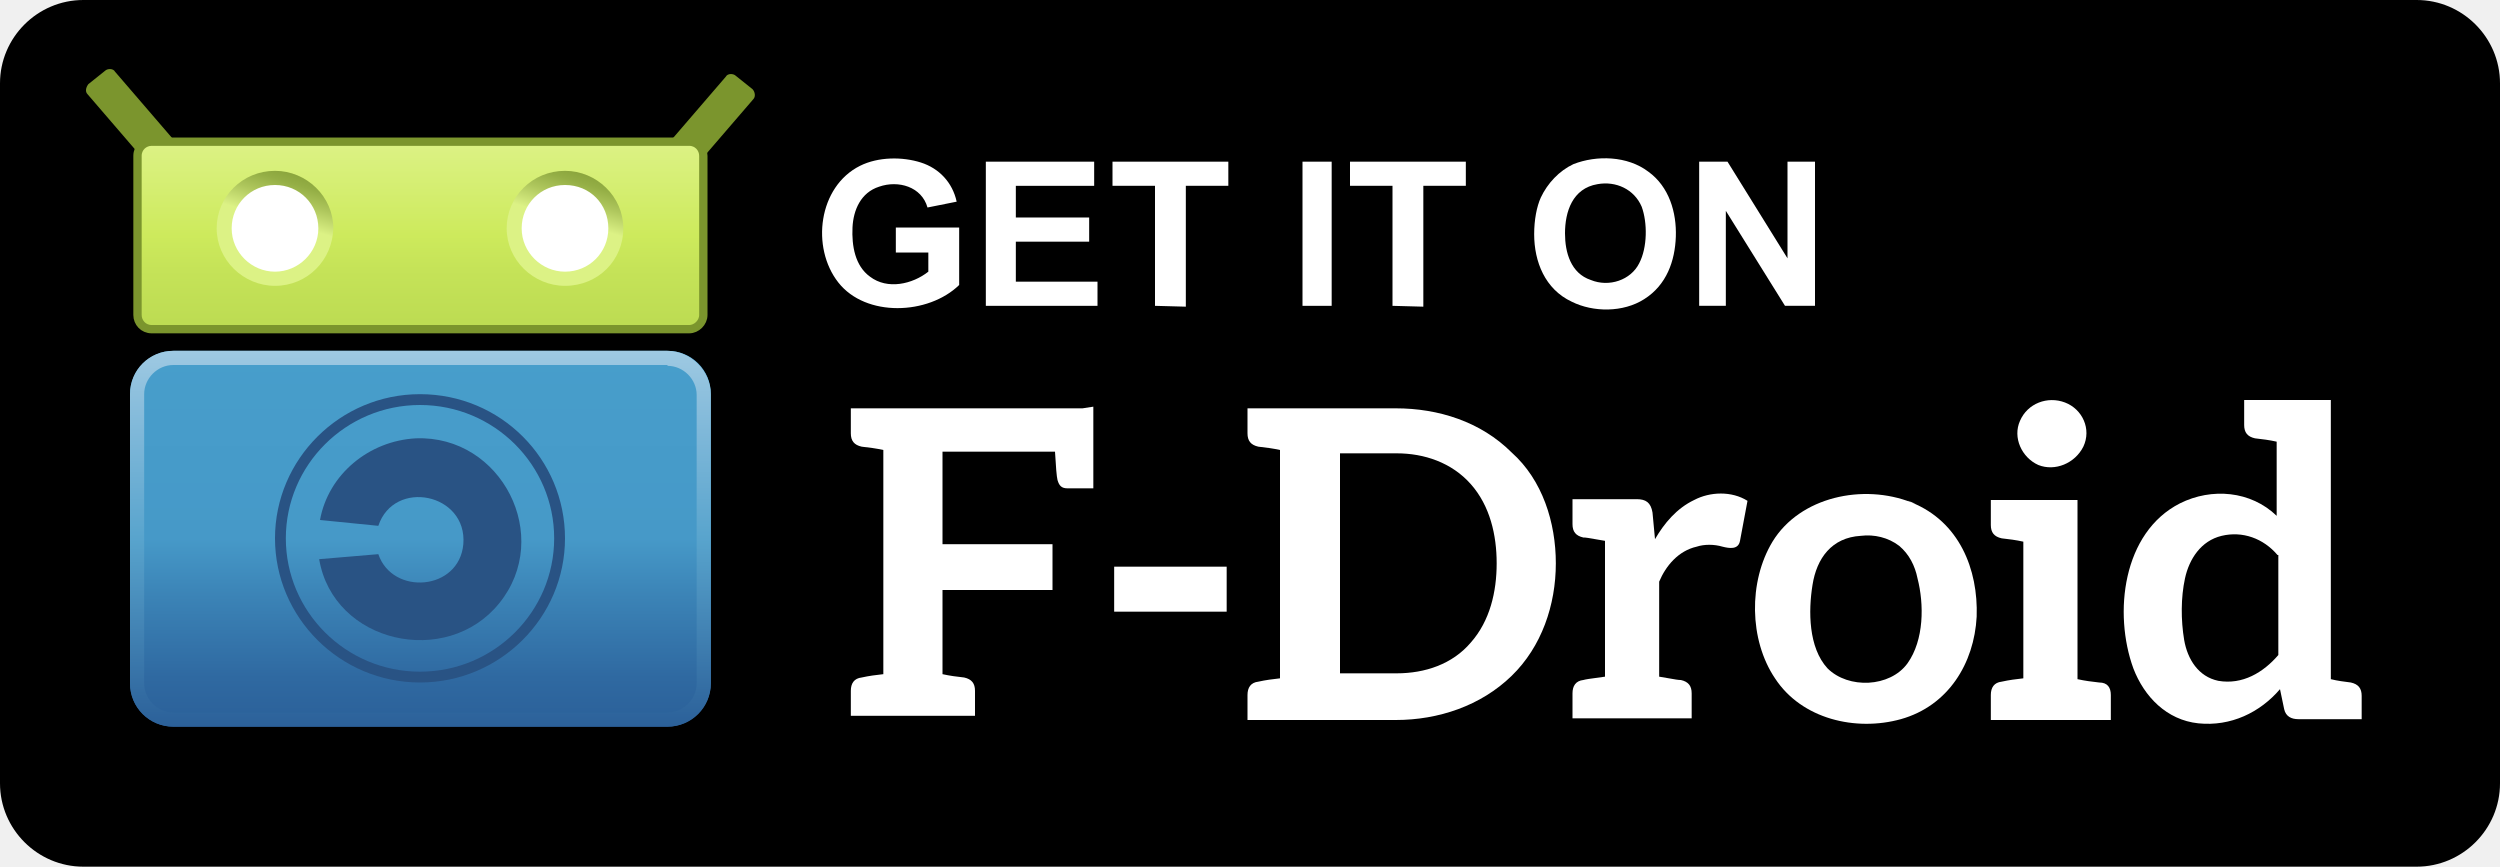
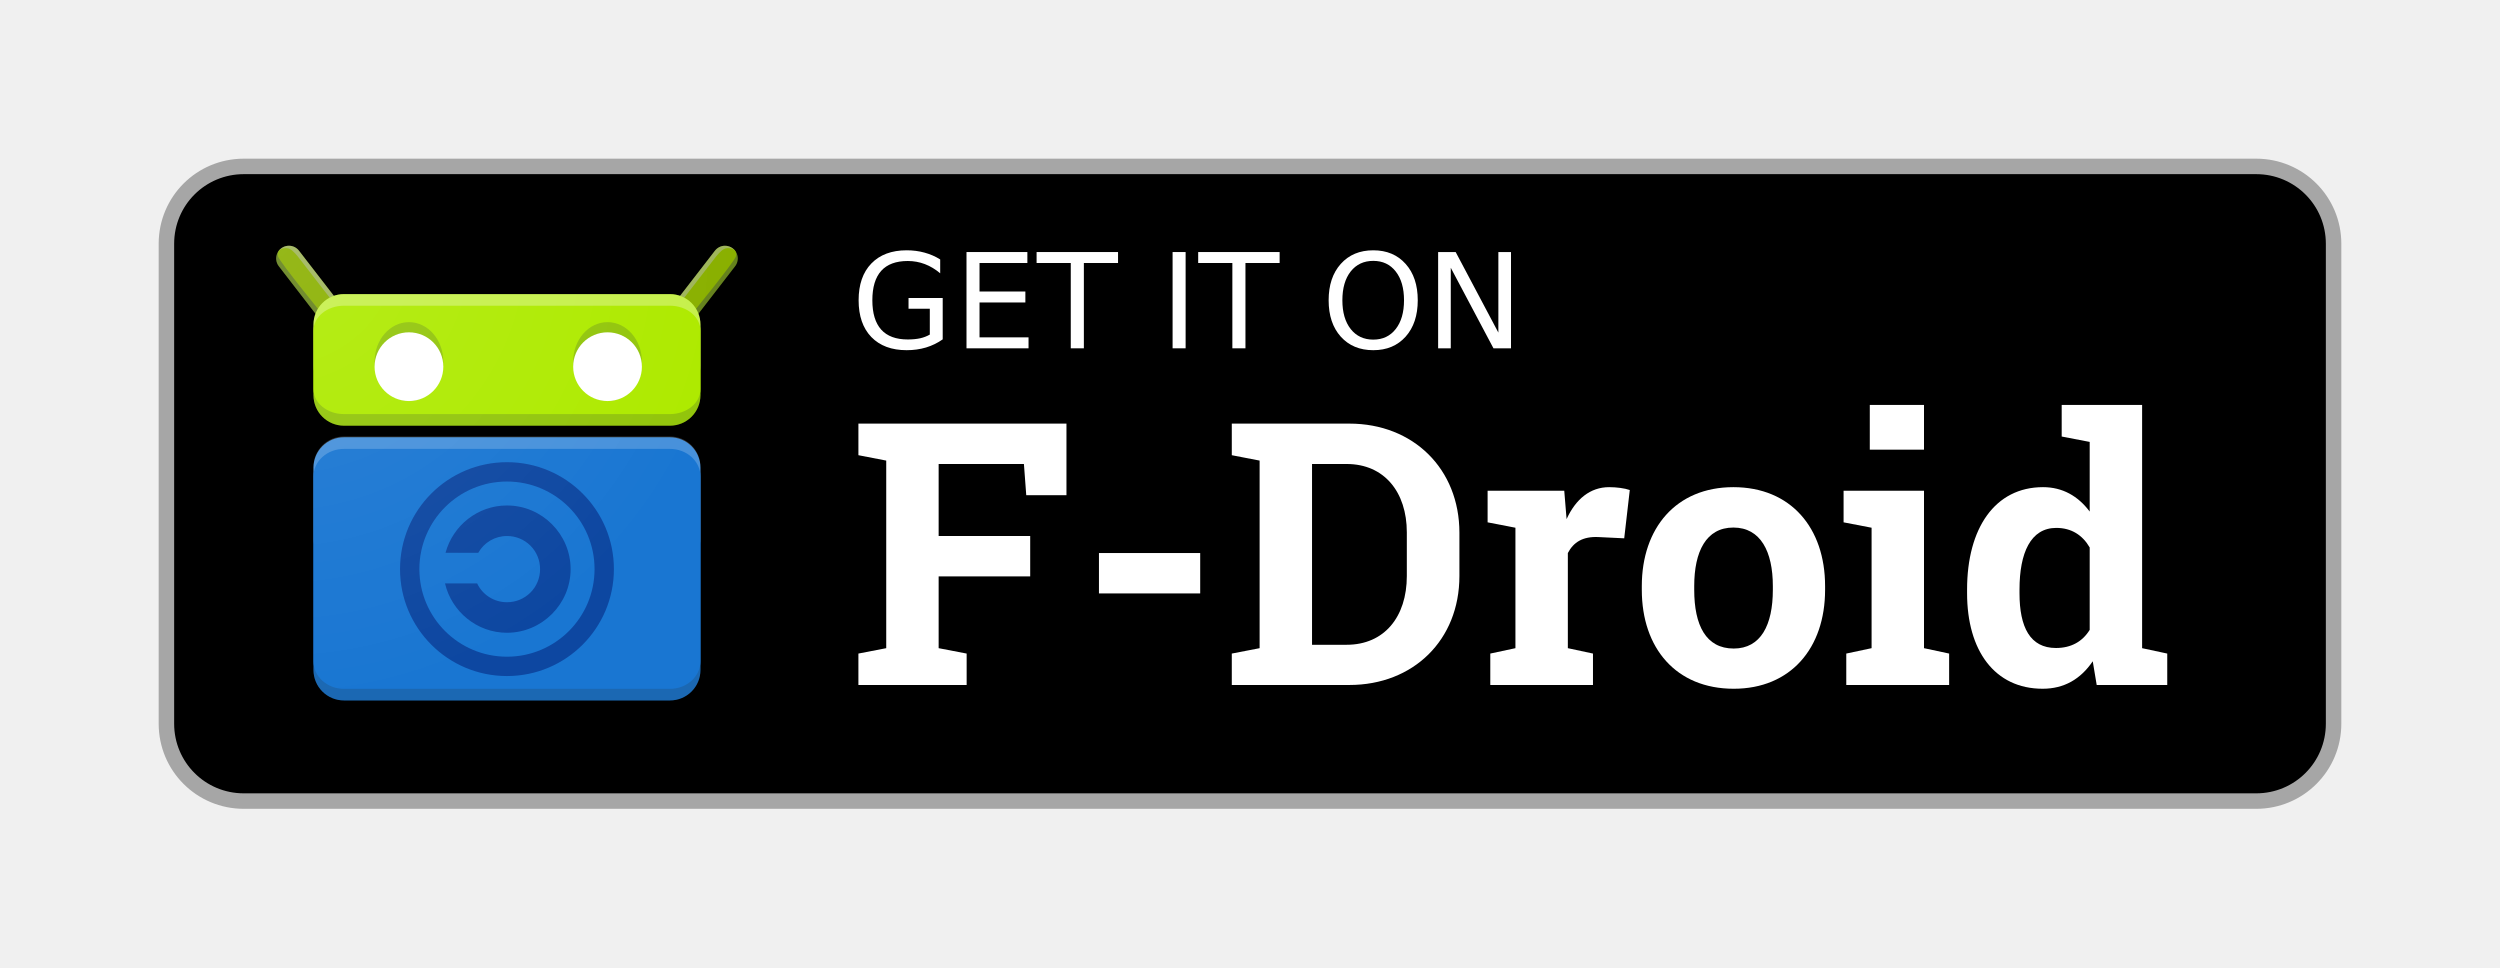
- <svg xmlns="http://www.w3.org/2000/svg" version="1.1" id="button_1_" x="0px" y="0px" viewBox="1490 188 300 104" enable-background="new 1490 188 300 104" xml:space="preserve">
-   <g id="get_it_on_f-droid_2_">
-     <path id="button" d="M1780,292h-280c-5.5,0-10-4.5-10-10v-84c0-5.5,4.5-10,10-10h280c5.5,0,10,4.5,10,10v84   C1790,287.5,1785.5,292,1780,292z" />
-     <g id="f-droid_2_">
-       <path fill="#FFFFFF" d="M1621.2,236.8v3.6v1.2v5h-0.3h-0.6h-2.2c-0.7,0-1-0.3-1.2-1c-0.1-0.4-0.2-1.6-0.3-3.4h-13.5v11.1h13.2v5.5    h-13.2v10.1c0.9,0.2,1.7,0.3,2.6,0.4c0.9,0.2,1.3,0.7,1.3,1.6v3h-3.9h-7.1h-3.9v-3c0-0.9,0.4-1.5,1.3-1.6c0.9-0.2,1.7-0.3,2.6-0.4    V242c-0.9-0.2-1.7-0.3-2.6-0.4c-0.9-0.2-1.3-0.7-1.3-1.6v-3h3.9h22.7h1.2L1621.2,236.8L1621.2,236.8z" />
-       <path fill="#FFFFFF" d="M1637.2,256v5.4h-13.5V256H1637.2z" />
-       <path fill="#FFFFFF" d="M1676.7,255.6c0,5-1.7,10-5.3,13.5c-3.7,3.6-8.8,5.3-13.9,5.3h-13.9h-3.9v-3c0-0.9,0.4-1.5,1.3-1.6    c0.9-0.2,1.7-0.3,2.6-0.4V242c-0.9-0.2-1.7-0.3-2.6-0.4c-0.9-0.2-1.3-0.7-1.3-1.6v-3h3.9h13.9c5.1,0,10.2,1.6,13.9,5.3    C1675.1,245.6,1676.7,250.7,1676.7,255.6C1676.7,258.4,1676.7,252.9,1676.7,255.6z M1669.6,255.6c0-3.4-0.8-6.9-3.1-9.5    s-5.6-3.7-8.9-3.7h-6.8v26.4h6.8c3.4,0,6.7-1.1,8.9-3.7C1668.8,262.5,1669.6,259,1669.6,255.6z" />
-       <path fill="#FFFFFF" d="M1699.7,248.1l-0.9,4.8c-0.2,1.1-1.3,0.9-2.1,0.7c-1-0.3-2.2-0.3-3.1,0c-2.2,0.5-3.7,2.3-4.5,4.2v11.4    c2.3,0.4,2.3,0.4,2.6,0.4c0.9,0.2,1.3,0.7,1.3,1.6v3h-3.9l0,0h-6.5h-3.9v-3c0-0.9,0.4-1.5,1.3-1.6c0.4-0.1,0.4-0.1,2.6-0.4v-16.3    c-2.3-0.4-2.3-0.4-2.6-0.4c-0.9-0.2-1.3-0.7-1.3-1.6v-3h3.9l0,0h3.8c1.1,0,1.7,0.4,1.9,1.6l0.3,3.2c1.1-1.9,2.6-3.7,4.7-4.7    C1695.2,247,1697.8,246.9,1699.7,248.1z" />
-       <path fill="#FFFFFF" d="M1719.4,248.3c5.7,2.3,8,8,7.8,13.7c-0.3,5.6-3.4,10.7-9.1,12.3c-5.4,1.5-11.9,0-15.1-4.9    c-3.1-4.6-3.2-11.6-0.3-16.4C1706,247.6,1713.6,246,1719.4,248.3C1721,248.9,1717.8,247.6,1719.4,248.3z M1718.9,267.6    c2-2.8,2-7.1,1.2-10.2c-0.3-1.5-1-2.9-2.2-3.9c-1.3-1-3-1.4-4.6-1.2c-3.5,0.2-5.3,2.7-5.8,5.9c-0.5,3.1-0.5,7.5,1.8,10    C1711.8,270.7,1716.8,270.5,1718.9,267.6C1720,266.2,1717.9,269.1,1718.9,267.6z" />
-       <path fill="#FFFFFF" d="M1743.3,271.4v3h-3.9h-6.5h-4v-3c0-0.9,0.4-1.5,1.3-1.6c0.9-0.2,1.7-0.3,2.6-0.4v-16.4    c-0.9-0.2-1.7-0.3-2.6-0.4c-0.9-0.2-1.3-0.7-1.3-1.6v-3h3.9h6.5v21.5c0.9,0.2,1.7,0.3,2.6,0.4    C1742.9,269.9,1743.3,270.5,1743.3,271.4z M1740,241.6c-1,2-3.4,3-5.4,2.2c-2-0.9-3.1-3.3-2.2-5.3c0.9-2.1,3.3-3,5.4-2.2    C1739.9,237.1,1741,239.5,1740,241.6C1739.8,242,1740.3,241,1740,241.6z" />
-       <path fill="#FFFFFF" d="M1773.4,274.3h-3.7h-3.9c-0.8,0-1.5-0.3-1.7-1.2l-0.5-2.4c-2.4,2.8-5.9,4.5-9.8,4.1    c-3.8-0.4-6.5-3.2-7.8-6.6c-2.4-6.6-1.3-16.3,5.6-19.8c3.8-1.9,8.5-1.5,11.6,1.5V241c-0.9-0.2-1.7-0.3-2.6-0.4    c-0.9-0.2-1.3-0.7-1.3-1.6v-3h3.9h6.5v33.5c0.8,0.2,1.6,0.3,2.4,0.4c0.9,0.2,1.3,0.7,1.3,1.6V274.3z M1763.3,254.6    c-1.7-2-4.2-2.9-6.7-2.3c-2.5,0.6-3.9,2.8-4.4,5.1c-0.5,2.3-0.5,5-0.1,7.4c0.4,2.3,1.7,4.4,4.1,4.9c2.9,0.5,5.4-1,7.2-3.1V254.6z" />
+ <svg xmlns="http://www.w3.org/2000/svg" xmlns:xlink="http://www.w3.org/1999/xlink" width="646" height="250" version="1.1" id="svg78">
+   <defs id="defs8">
+     <radialGradient xlink:href="#a" id="b" cx="113" cy="-12.89" r="59.662" fx="113" fy="-12.89" gradientTransform="matrix(0 1.96105 -1.97781 0 254.507 78.763)" gradientUnits="userSpaceOnUse" />
+     <linearGradient id="a">
+       <stop offset="0" style="stop-color:#fff;stop-opacity:.098" id="stop3" />
+       <stop offset="1" style="stop-color:#fff;stop-opacity:0" id="stop5" />
+     </linearGradient>
+   </defs>
+   <g transform="translate(-289,-312.362)" id="g76">
+     <path id="rect10" style="display:inline;overflow:visible;stroke:#a6a6a6;stroke-width:4;marker:none" d="m 352,355.362 h 520 c 11.08,0 20,8.92 20,20 v 124 c 0,11.08 -8.92,20 -20,20 H 352 c -11.08,0 -20,-8.92 -20,-20 v -124 c 0,-11.08 8.92,-20 20,-20 z" />
+     <g aria-label="GET IT ON" id="text14" style="font-size:12.395px;line-height:100%;font-family:'DejaVu Sans';-inkscape-font-specification:'DejaVu Sans';letter-spacing:0;word-spacing:0;display:inline;overflow:visible;fill:#ffffff;stroke-width:1px;marker:none">
+       <path d="m 529.263,398.818 v -6.682 h -5.499 v -2.766 h 8.831 v 10.681 q -1.95,1.383 -4.299,2.099 -2.349,0.7 -5.015,0.7 -5.832,0 -9.131,-3.399 -3.283,-3.416 -3.283,-9.498 0,-6.099 3.283,-9.498 3.299,-3.416 9.131,-3.416 2.433,0 4.616,0.6 2.199,0.6 4.049,1.766 v 3.582 q -1.866,-1.583 -3.966,-2.383 -2.099,-0.8 -4.416,-0.8 -4.566,0 -6.865,2.549 -2.283,2.549 -2.283,7.598 0,5.032 2.283,7.581 2.299,2.549 6.865,2.549 1.783,0 3.183,-0.3 1.4,-0.317 2.516,-0.966 z" style="font-size:34.125px" id="path83" />
+       <path d="m 538.744,377.49 h 15.729 v 2.833 h -12.364 v 7.365 h 11.847 v 2.833 h -11.847 v 9.014 h 12.664 v 2.833 h -16.029 z" style="font-size:34.125px" id="path85" />
+       <path d="m 556.856,377.49 h 21.045 v 2.833 h -8.831 V 402.367 h -3.383 v -22.045 h -8.831 z" style="font-size:34.125px" id="path87" />
+       <path d="m 591.997,377.49 h 3.366 V 402.367 h -3.366 z" style="font-size:34.125px" id="path89" />
+       <path d="m 598.612,377.49 h 21.045 v 2.833 h -8.831 V 402.367 h -3.383 v -22.045 h -8.831 z" style="font-size:34.125px" id="path91" />
+       <path d="m 643.851,379.773 q -3.666,0 -5.832,2.733 -2.149,2.733 -2.149,7.448 0,4.699 2.149,7.432 2.166,2.733 5.832,2.733 3.666,0 5.799,-2.733 2.149,-2.733 2.149,-7.432 0,-4.716 -2.149,-7.448 -2.133,-2.733 -5.799,-2.733 z m 0,-2.733 q 5.232,0 8.365,3.516 3.133,3.499 3.133,9.398 0,5.882 -3.133,9.398 -3.133,3.499 -8.365,3.499 -5.249,0 -8.398,-3.499 -3.133,-3.499 -3.133,-9.398 0,-5.899 3.133,-9.398 3.149,-3.516 8.398,-3.516 z" style="font-size:34.125px" id="path93" />
+       <path d="m 660.614,377.49 h 4.532 l 11.031,20.812 v -20.812 h 3.266 V 402.367 h -4.532 L 663.88,381.555 V 402.367 h -3.266 z" style="font-size:34.125px" id="path95" />
    </g>
-     <g id="get_it_on_2_">
-       <path fill="#FFFFFF" d="M1597.5,218.2v-2.9h7.6v6.9c-3.7,3.6-11.2,3.9-14.5-0.3c-3.3-4.2-2.4-11.5,2.6-14c2.2-1.1,5.1-1.1,7.3-0.4    s3.8,2.4,4.3,4.7l-3.5,0.7c-0.7-2.5-3.5-3.3-5.8-2.5c-2.2,0.7-3.1,2.8-3.2,4.9c-0.1,2.2,0.3,4.6,2.1,5.9c2.1,1.6,5.1,0.9,7-0.6    v-2.3H1597.5z" />
-       <path fill="#FFFFFF" d="M1608.3,224.7v-17.3h13v2.9h-9.4v3.8h8.8v2.9h-8.8v4.8h9.8v2.9L1608.3,224.7L1608.3,224.7z" />
-       <path fill="#FFFFFF" d="M1628.6,224.7v-14.4h-5.1v-2.9h13.9v2.9h-5.1v14.5L1628.6,224.7L1628.6,224.7z" />
-       <path fill="#FFFFFF" d="M1646.3,224.7v-17.3h3.5v17.3H1646.3z" />
-       <path fill="#FFFFFF" d="M1657.1,224.7v-14.4h-5.1v-2.9h13.9v2.9h-5.1v14.5L1657.1,224.7L1657.1,224.7z" />
-       <path fill="#FFFFFF" d="M1674.1,216.1c0-1.7,0.3-3.3,0.8-4.4c0.8-1.7,2.2-3.2,3.9-4c2.8-1.1,6.5-1,9,0.9c2.5,1.8,3.4,4.9,3.3,7.8    c-0.1,2.9-1.1,5.8-3.8,7.5c-2.5,1.6-6.1,1.6-8.7,0.3C1675.4,222.7,1674.1,219.4,1674.1,216.1z M1677.8,216c0,2.3,0.7,4.8,3.1,5.6    c2.2,0.9,4.8,0,5.8-2c1-1.9,1-4.9,0.3-6.8c-0.9-2.1-3.1-3.1-5.3-2.7C1678.7,210.6,1677.8,213.4,1677.8,216z" />
-       <path fill="#FFFFFF" d="M1693.9,224.7v-17.3h3.4l7.2,11.6v-11.6h3.3v17.3h-3.6l-7.1-11.4v11.4H1693.9z" />
+     <g aria-label="F-Droid" id="text18" style="font-weight:700;font-size:29.709px;line-height:100%;font-family:Rokkitt;-inkscape-font-specification:'Rokkitt Bold';letter-spacing:0;word-spacing:0;display:inline;overflow:visible;fill:#ffffff;stroke-width:1px;marker:none">
+       <path d="m 510.811,481.243 v 8.118 h 27.971 v -8.118 l -7.236,-1.392 v -18.555 h 23.657 v -10.437 h -23.657 v -18.601 h 22.034 l 0.603,8.071 h 10.391 v -18.508 h -53.762 v 8.164 l 7.19,1.392 v 48.474 z" style="font-size:95px;line-height:100%;font-family:'Roboto Slab';-inkscape-font-specification:'Roboto Slab Bold'" id="path98" />
+       <path d="m 599.131,465.704 v -10.437 h -26.162 v 10.437 z" style="font-size:95px;line-height:100%;font-family:'Roboto Slab';-inkscape-font-specification:'Roboto Slab Bold'" id="path100" />
+       <path d="m 637.678,421.822 h -30.383 v 8.164 l 7.19,1.392 v 48.474 l -7.19,1.392 v 8.118 h 30.383 c 16.514,0 28.435,-11.597 28.435,-28.157 v -11.179 c 0,-16.514 -11.921,-28.203 -28.435,-28.203 z m -9.648,10.437 h 8.953 c 9.695,0 15.54,7.236 15.54,17.673 v 11.272 c 0,10.576 -5.845,17.766 -15.54,17.766 h -8.953 z" style="font-size:95px;line-height:100%;font-family:'Roboto Slab';-inkscape-font-specification:'Roboto Slab Bold'" id="path102" />
+       <path d="m 674.092,481.243 v 8.118 h 26.533 v -8.118 l -6.494,-1.392 v -24.585 c 1.484,-2.83 3.896,-4.314 7.886,-4.128 l 6.68,0.325 1.438,-12.478 c -1.299,-0.464 -3.433,-0.742 -5.334,-0.742 -4.871,0 -8.628,3.062 -10.994,8.257 l -0.093,-1.113 -0.51,-6.216 h -19.807 v 8.164 l 7.19,1.392 v 31.125 z" style="font-size:95px;line-height:100%;font-family:'Roboto Slab';-inkscape-font-specification:'Roboto Slab Bold'" id="path104" />
+       <path d="m 713.242,463.802 v 0.974 c 0,15.076 8.86,25.559 23.75,25.559 14.705,0 23.611,-10.483 23.611,-25.559 v -0.974 c 0,-15.029 -8.86,-25.559 -23.704,-25.559 -14.797,0 -23.657,10.576 -23.657,25.559 z m 13.545,0.974 v -0.974 c 0,-8.906 3.062,-15.122 10.112,-15.122 7.051,0 10.205,6.216 10.205,15.122 v 0.974 c 0,9.092 -3.108,15.168 -10.112,15.168 -7.19,0 -10.205,-6.03 -10.205,-15.168 z" style="font-size:95px;line-height:100%;font-family:'Roboto Slab';-inkscape-font-specification:'Roboto Slab Bold'" id="path106" />
+       <path d="M 786.162,428.548 V 416.998 H 772.153 V 428.548 Z m -20.085,52.695 v 8.118 h 26.58 v -8.118 l -6.494,-1.392 v -40.681 h -20.781 v 8.164 l 7.236,1.392 v 31.125 z" style="font-size:95px;line-height:100%;font-family:'Roboto Slab';-inkscape-font-specification:'Roboto Slab Bold'" id="path108" />
+       <path d="m 829.766,483.238 1.02,6.123 h 18.23 v -8.118 l -6.494,-1.392 v -62.854 h -20.781 v 8.164 l 7.236,1.392 v 17.998 c -3.015,-4.036 -7.051,-6.309 -12.061,-6.309 -12.432,0 -19.622,10.623 -19.622,26.44 v 0.974 c 0,14.844 7.144,24.678 19.529,24.678 5.52,0 9.788,-2.458 12.942,-7.097 z m -18.926,-17.581 v -0.974 c 0,-9.463 2.876,-15.911 9.509,-15.911 3.896,0 6.772,1.855 8.628,5.056 v 21.291 c -1.855,3.015 -4.778,4.685 -8.721,4.685 -6.68,0 -9.416,-5.381 -9.416,-14.148 z" style="font-size:95px;line-height:100%;font-family:'Roboto Slab';-inkscape-font-specification:'Roboto Slab Bold'" id="path110" />
    </g>
-     <g id="droid_2_">
-       <g>
-         <linearGradient id="SVGID_1_" gradientUnits="userSpaceOnUse" x1="413.984" y1="440.544" x2="413.984" y2="452.655" gradientTransform="matrix(3.7209 0 0 -3.7209 0 1914.419)">
-           <stop offset="0" style="stop-color:#2B6099" />
-           <stop offset="0.13" style="stop-color:#2F69A1" />
-           <stop offset="0.345" style="stop-color:#3B83B6" />
-           <stop offset="0.5" style="stop-color:#4699C8" />
-           <stop offset="0.994" style="stop-color:#479ECB" />
-         </linearGradient>
-         <path fill="url(#SVGID_1_)" d="M1570.1,275.2h-59.3c-2.9,0-5.2-2.3-5.2-5.2v-34.7c0-2.9,2.4-5.2,5.2-5.2h59.3     c2.9,0,5.2,2.3,5.2,5.2V270C1575.3,272.8,1572.9,275.2,1570.1,275.2z" />
-         <linearGradient id="SVGID_2_" gradientUnits="userSpaceOnUse" x1="413.984" y1="440.544" x2="413.984" y2="452.655" gradientTransform="matrix(3.7209 0 0 -3.7209 0 1914.419)">
-           <stop offset="0" style="stop-color:#2B6099" />
-           <stop offset="0.5" style="stop-color:#58A4CD" />
-           <stop offset="0.786" style="stop-color:#7FB8D9" />
-           <stop offset="1" style="stop-color:#9EC9E2" />
-         </linearGradient>
-         <path fill="url(#SVGID_2_)" d="M1570.1,231.9c1.9,0,3.5,1.6,3.5,3.5V270c0,1.9-1.6,3.5-3.5,3.5h-59.3c-1.9,0-3.5-1.6-3.5-3.5     v-34.7c0-1.9,1.6-3.5,3.5-3.5H1570.1 M1570.1,230.1h-59.3c-2.9,0-5.2,2.3-5.2,5.2V270c0,2.9,2.4,5.2,5.2,5.2h59.3     c2.9,0,5.2-2.3,5.2-5.2v-34.7C1575.3,232.5,1572.9,230.1,1570.1,230.1L1570.1,230.1z" />
-       </g>
-       <g>
-         <path fill="#295384" d="M1540.4,236.6c8.9,0,16.1,7.2,16.1,16c0,8.8-7.2,16-16.1,16s-16.1-7.2-16.1-16S1531.5,236.6,1540.4,236.6      M1540.4,235.3c-9.6,0-17.4,7.8-17.4,17.3s7.8,17.3,17.4,17.3s17.4-7.8,17.4-17.3S1550.1,235.3,1540.4,235.3L1540.4,235.3z" />
-       </g>
-       <path fill="#295384" d="M1535.4,251.1c1.9-5.7,10.7-3.9,10.2,2.2c-0.5,5.6-8.5,6.2-10.2,1.2c0,0,0,0.1,0,0l0,0    c-2.4,0.2-4.7,0.4-7.1,0.6c1.7,10.1,15.3,13.1,21.6,5.3c6.5-8,0.3-20.2-10-19.8c-5.6,0.3-10.5,4.3-11.5,9.8" />
-       <path fill="#7B952D" d="M1580.3,198.7l-2-1.6c-0.3-0.3-1-0.3-1.2,0.1l-6.8,7.9c-0.3,0.3-0.3,1,0.1,1.2l2,1.6    c0.3,0.3,1,0.3,1.2-0.1l6.8-7.9C1580.7,199.6,1580.6,199,1580.3,198.7z" />
-       <path fill="#7B952D" d="M1500.6,198.1l2-1.6c0.3-0.3,1-0.3,1.2,0.1l6.8,7.9c0.3,0.3,0.3,1-0.1,1.2l-2,1.6c-0.3,0.3-1,0.3-1.2-0.1    l-6.8-7.9C1500.2,199,1500.3,198.5,1500.6,198.1z" />
-       <linearGradient id="SVGID_3_" gradientUnits="userSpaceOnUse" x1="413.984" y1="453.354" x2="413.984" y2="459.41" gradientTransform="matrix(3.7209 0 0 -3.7209 0 1914.419)">
-         <stop offset="0" style="stop-color:#BCDB52" />
-         <stop offset="0.321" style="stop-color:#C5E358" />
-         <stop offset="0.5" style="stop-color:#CDEA5C" />
-         <stop offset="0.994" style="stop-color:#DCF285" />
-       </linearGradient>
-       <path fill="url(#SVGID_3_)" stroke="#7B952D" stroke-miterlimit="10" d="M1572.7,227.5h-64.5c-1,0-1.7-0.8-1.7-1.7v-19.1    c0-1,0.8-1.7,1.7-1.7h64.5c1,0,1.7,0.8,1.7,1.7v19.1C1574.4,226.7,1573.6,227.5,1572.7,227.5z" />
-       <g>
-         <ellipse fill="#FFFFFF" cx="1523" cy="215.4" rx="6.1" ry="6.1" />
-         <linearGradient id="SVGID_4_" gradientUnits="userSpaceOnUse" x1="409.844" y1="458.401" x2="408.754" y2="454.836" gradientTransform="matrix(3.7209 0 0 -3.7209 0 1914.419)">
-           <stop offset="0" style="stop-color:#8BA53D" />
-           <stop offset="8.484717e-02" style="stop-color:#94AE45" />
-           <stop offset="0.226" style="stop-color:#AEC65C" />
-           <stop offset="0.405" style="stop-color:#D7ED81" />
-           <stop offset="0.425" style="stop-color:#DCF285" />
-         </linearGradient>
-         <path fill="url(#SVGID_4_)" d="M1523,222.3c-3.8,0-7-3.1-7-6.9c0-3.8,3.1-6.9,7-6.9c3.8,0,7,3.1,7,6.9     C1529.9,219.2,1526.9,222.3,1523,222.3z M1523,210.2c-2.9,0-5.2,2.3-5.2,5.2s2.4,5.2,5.2,5.2s5.2-2.3,5.2-5.2     S1525.9,210.2,1523,210.2z" />
-       </g>
-       <g>
-         <ellipse fill="#FFFFFF" cx="1557.8" cy="215.4" rx="6.1" ry="6.1" />
-         <linearGradient id="SVGID_5_" gradientUnits="userSpaceOnUse" x1="419.219" y1="458.401" x2="418.129" y2="454.836" gradientTransform="matrix(3.7209 0 0 -3.7209 0 1914.419)">
-           <stop offset="0" style="stop-color:#8BA53D" />
-           <stop offset="8.484717e-02" style="stop-color:#94AE45" />
-           <stop offset="0.226" style="stop-color:#AEC65C" />
-           <stop offset="0.405" style="stop-color:#D7ED81" />
-           <stop offset="0.425" style="stop-color:#DCF285" />
-         </linearGradient>
-         <path fill="url(#SVGID_5_)" d="M1557.8,222.3c-3.8,0-7-3.1-7-6.9c0-3.8,3.1-6.9,7-6.9c3.8,0,7,3.1,7,6.9     C1564.8,219.2,1561.8,222.3,1557.8,222.3z M1557.8,210.2c-2.9,0-5.2,2.3-5.2,5.2s2.4,5.2,5.2,5.2c2.9,0,5.2-2.3,5.2-5.2     S1560.8,210.2,1557.8,210.2z" />
-       </g>
+     <path d="m 2.589,1006.862 4.25,5.5" style="fill:#8ab000;fill-opacity:1;fill-rule:evenodd;stroke:#769616;stroke-width:2.5;stroke-linecap:round;stroke-linejoin:miter;stroke-miterlimit:4;stroke-dasharray:none;stroke-opacity:1" transform="matrix(-2.63159,0,0,2.63157,483.158,-2270.475)" id="path20" />
+     <path d="m 2.611,1005.61 c -0.453,0.011 -0.761,0.188 -0.98,0.448 2.027,2.409 2.368,2.792 5.135,6.221 1.02,1.32 2.082,0.638 1.062,-0.681 l -4.25,-5.5 a 1.24,1.24 0 0 0 -0.967,-0.489" style="color:#000000;font-style:normal;font-variant:normal;font-weight:400;font-stretch:normal;font-size:medium;line-height:normal;font-family:sans-serif;text-indent:0;text-align:start;text-decoration:none;text-decoration-line:none;text-decoration-style:solid;text-decoration-color:#000000;letter-spacing:normal;word-spacing:normal;text-transform:none;writing-mode:lr-tb;direction:ltr;baseline-shift:baseline;text-anchor:start;white-space:normal;clip-rule:nonzero;display:inline;overflow:visible;visibility:visible;opacity:1;isolation:auto;mix-blend-mode:normal;color-interpolation:sRGB;color-interpolation-filters:linearRGB;solid-color:#000000;solid-opacity:1;fill:#ffffff;fill-opacity:0.298;fill-rule:evenodd;stroke:none;stroke-width:2.5;stroke-linecap:round;stroke-linejoin:miter;stroke-miterlimit:4;stroke-dasharray:none;stroke-dashoffset:0;stroke-opacity:1;color-rendering:auto;image-rendering:auto;shape-rendering:auto;text-rendering:auto" transform="matrix(-2.63159,0,0,2.63157,483.158,-2270.475)" id="path22" />
+     <path d="m 1.622,1006.07 a 1.25,1.25 0 0 0 -0.022,1.557 l 4.25,5.5 c 1.02,1.319 1.15,-0.613 1.15,-0.613 0,0 -3.735,-4.51 -5.378,-6.443" style="color:#000000;font-style:normal;font-variant:normal;font-weight:400;font-stretch:normal;font-size:medium;line-height:normal;font-family:sans-serif;text-indent:0;text-align:start;text-decoration:none;text-decoration-line:none;text-decoration-style:solid;text-decoration-color:#000000;letter-spacing:normal;word-spacing:normal;text-transform:none;writing-mode:lr-tb;direction:ltr;baseline-shift:baseline;text-anchor:start;white-space:normal;clip-rule:nonzero;display:inline;overflow:visible;visibility:visible;opacity:1;isolation:auto;mix-blend-mode:normal;color-interpolation:sRGB;color-interpolation-filters:linearRGB;solid-color:#000000;solid-opacity:1;fill:#263238;fill-opacity:0.2;fill-rule:evenodd;stroke:none;stroke-width:2.5;stroke-linecap:round;stroke-linejoin:miter;stroke-miterlimit:4;stroke-dasharray:none;stroke-dashoffset:0;stroke-opacity:1;color-rendering:auto;image-rendering:auto;shape-rendering:auto;text-rendering:auto" transform="matrix(-2.63159,0,0,2.63157,483.158,-2270.475)" id="path24" />
+     <path d="m 2.338,1005.844 c -0.438,0 -0.96,0.142 -0.824,0.799 0.103,0.501 4.66,6.074 4.66,6.074 1.02,1.32 2.494,0.677 1.474,-0.642 l -4.234,-5.473 c -0.26,-0.29 -0.608,-0.744 -1.076,-0.758" style="color:#000000;font-style:normal;font-variant:normal;font-weight:400;font-stretch:normal;font-size:medium;line-height:normal;font-family:sans-serif;text-indent:0;text-align:start;text-decoration:none;text-decoration-line:none;text-decoration-style:solid;text-decoration-color:#000000;letter-spacing:normal;word-spacing:normal;text-transform:none;writing-mode:lr-tb;direction:ltr;baseline-shift:baseline;text-anchor:start;white-space:normal;clip-rule:nonzero;display:inline;overflow:visible;visibility:visible;opacity:1;isolation:auto;mix-blend-mode:normal;color-interpolation:sRGB;color-interpolation-filters:linearRGB;solid-color:#000000;solid-opacity:1;fill:#8ab000;fill-opacity:1;fill-rule:evenodd;stroke:none;stroke-width:2.5;stroke-linecap:round;stroke-linejoin:miter;stroke-miterlimit:4;stroke-dasharray:none;stroke-dashoffset:0;stroke-opacity:1;color-rendering:auto;image-rendering:auto;shape-rendering:auto;text-rendering:auto" transform="matrix(-2.63159,0,0,2.63157,483.158,-2270.475)" id="path26" />
+     <path d="m 2.589,1006.862 4.25,5.5" style="fill:#8ab000;fill-opacity:1;fill-rule:evenodd;stroke:#769616;stroke-width:2.5;stroke-linecap:round;stroke-linejoin:miter;stroke-miterlimit:4;stroke-dasharray:none;stroke-opacity:1" transform="matrix(2.63159,0,0,2.63157,356.842,-2270.475)" id="path28" />
+     <path d="m 2.611,1005.61 c -0.453,0.011 -0.761,0.188 -0.98,0.448 2.027,2.409 2.368,2.792 5.135,6.221 1.02,1.32 2.082,0.638 1.062,-0.681 l -4.25,-5.5 a 1.24,1.24 0 0 0 -0.967,-0.489" style="color:#000000;font-style:normal;font-variant:normal;font-weight:400;font-stretch:normal;font-size:medium;line-height:normal;font-family:sans-serif;text-indent:0;text-align:start;text-decoration:none;text-decoration-line:none;text-decoration-style:solid;text-decoration-color:#000000;letter-spacing:normal;word-spacing:normal;text-transform:none;writing-mode:lr-tb;direction:ltr;baseline-shift:baseline;text-anchor:start;white-space:normal;clip-rule:nonzero;display:inline;overflow:visible;visibility:visible;opacity:1;isolation:auto;mix-blend-mode:normal;color-interpolation:sRGB;color-interpolation-filters:linearRGB;solid-color:#000000;solid-opacity:1;fill:#ffffff;fill-opacity:0.298;fill-rule:evenodd;stroke:none;stroke-width:2.5;stroke-linecap:round;stroke-linejoin:miter;stroke-miterlimit:4;stroke-dasharray:none;stroke-dashoffset:0;stroke-opacity:1;color-rendering:auto;image-rendering:auto;shape-rendering:auto;text-rendering:auto" transform="matrix(2.63159,0,0,2.63157,356.842,-2270.475)" id="path30" />
+     <path d="m 1.622,1006.07 a 1.25,1.25 0 0 0 -0.022,1.557 l 4.25,5.5 c 1.02,1.319 1.15,-0.613 1.15,-0.613 0,0 -3.735,-4.51 -5.378,-6.443" style="color:#000000;font-style:normal;font-variant:normal;font-weight:400;font-stretch:normal;font-size:medium;line-height:normal;font-family:sans-serif;text-indent:0;text-align:start;text-decoration:none;text-decoration-line:none;text-decoration-style:solid;text-decoration-color:#000000;letter-spacing:normal;word-spacing:normal;text-transform:none;writing-mode:lr-tb;direction:ltr;baseline-shift:baseline;text-anchor:start;white-space:normal;clip-rule:nonzero;display:inline;overflow:visible;visibility:visible;opacity:1;isolation:auto;mix-blend-mode:normal;color-interpolation:sRGB;color-interpolation-filters:linearRGB;solid-color:#000000;solid-opacity:1;fill:#263238;fill-opacity:0.2;fill-rule:evenodd;stroke:none;stroke-width:2.5;stroke-linecap:round;stroke-linejoin:miter;stroke-miterlimit:4;stroke-dasharray:none;stroke-dashoffset:0;stroke-opacity:1;color-rendering:auto;image-rendering:auto;shape-rendering:auto;text-rendering:auto" transform="matrix(2.63159,0,0,2.63157,356.842,-2270.475)" id="path32" />
+     <path d="m 2.338,1005.844 c -0.438,0 -0.96,0.142 -0.824,0.799 0.103,0.501 4.66,6.074 4.66,6.074 1.02,1.32 2.494,0.677 1.474,-0.642 l -4.234,-5.473 c -0.26,-0.29 -0.608,-0.744 -1.076,-0.758" style="color:#000000;font-style:normal;font-variant:normal;font-weight:400;font-stretch:normal;font-size:medium;line-height:normal;font-family:sans-serif;text-indent:0;text-align:start;text-decoration:none;text-decoration-line:none;text-decoration-style:solid;text-decoration-color:#000000;letter-spacing:normal;word-spacing:normal;text-transform:none;writing-mode:lr-tb;direction:ltr;baseline-shift:baseline;text-anchor:start;white-space:normal;clip-rule:nonzero;display:inline;overflow:visible;visibility:visible;opacity:1;isolation:auto;mix-blend-mode:normal;color-interpolation:sRGB;color-interpolation-filters:linearRGB;solid-color:#000000;solid-opacity:1;fill:#8ab000;fill-opacity:1;fill-rule:evenodd;stroke:none;stroke-width:2.5;stroke-linecap:round;stroke-linejoin:miter;stroke-miterlimit:4;stroke-dasharray:none;stroke-dashoffset:0;stroke-opacity:1;color-rendering:auto;image-rendering:auto;shape-rendering:auto;text-rendering:auto" transform="matrix(2.63159,0,0,2.63157,356.842,-2270.475)" id="path34" />
+     <g transform="matrix(2.63159,0,0,2.63157,467.369,-2270.475)" id="g44">
+       <path id="rect36" style="opacity:1;fill:#aeea00;stroke-width:3;stroke-linecap:round;stroke-miterlimit:3" d="m -34,1010.36 h 32 c 1.662,0 3,1.338 3,3 v 6.92 c 0,1.662 -1.338,3 -3,3 h -32 c -1.662,0 -3,-1.338 -3,-3 v -6.92 c 0,-1.662 1.338,-3 3,-3 z" />
+       <path id="rect38" style="opacity:1;fill:#263238;fill-opacity:0.2;stroke-width:3;stroke-linecap:round;stroke-miterlimit:3" d="m -34,1013.279 h 32 c 1.662,0 3,1.338 3,3 v 4 c 0,1.662 -1.338,3 -3,3 h -32 c -1.662,0 -3,-1.338 -3,-3 v -4 c 0,-1.662 1.338,-3 3,-3 z" />
+       <path id="rect40" style="opacity:1;fill:#ffffff;fill-opacity:0.298;stroke-width:3;stroke-linecap:round;stroke-miterlimit:3" d="m -34,1010.362 h 32 c 1.662,0 3,1.338 3,3 v 4 c 0,1.662 -1.338,3 -3,3 h -32 c -1.662,0 -3,-1.338 -3,-3 v -4 c 0,-1.662 1.338,-3 3,-3 z" />
+       <path id="rect42" style="opacity:1;fill:#aeea00;stroke-width:3;stroke-linecap:round;stroke-miterlimit:3" d="m -34,1011.5 h 32 c 1.662,0 3,1.095 3,2.456 v 5.729 c 0,1.361 -1.338,2.456 -3,2.456 h -32 c -1.662,0 -3,-1.095 -3,-2.456 v -5.729 c 0,-1.361 1.338,-2.456 3,-2.456 z" />
    </g>
+     <g transform="matrix(2.63159,0,0,2.63157,356.842,-2270.745)" id="g54">
+       <path id="rect46" style="opacity:1;fill:#1976d2;stroke-width:3;stroke-linecap:round;stroke-miterlimit:3" d="m 8,1024.522 h 32 c 1.662,0 3,1.338 3,3 v 19.84 c 0,1.662 -1.338,3 -3,3 H 8 c -1.662,0 -3,-1.338 -3,-3 v -19.84 c 0,-1.662 1.338,-3 3,-3 z" />
+       <path id="rect48" style="opacity:1;fill:#263238;fill-opacity:0.2;stroke-width:3;stroke-linecap:round;stroke-miterlimit:3" d="m 8,1037.362 h 32 c 1.662,0 3,1.338 3,3 v 7 c 0,1.662 -1.338,3 -3,3 H 8 c -1.662,0 -3,-1.338 -3,-3 v -7 c 0,-1.662 1.338,-3 3,-3 z" />
+       <path id="rect50" style="opacity:1;fill:#ffffff;fill-opacity:0.2;stroke-width:3;stroke-linecap:round;stroke-miterlimit:3" d="m 8,1024.442 h 32 c 1.662,0 3,1.338 3,3 v 7 c 0,1.662 -1.338,3 -3,3 H 8 c -1.662,0 -3,-1.338 -3,-3 v -7 c 0,-1.662 1.338,-3 3,-3 z" />
+       <path id="rect52" style="opacity:1;fill:#1976d2;stroke-width:3;stroke-linecap:round;stroke-miterlimit:3" d="m 8,1025.662 h 32 c 1.662,0 3,1.212 3,2.718 v 18.124 c 0,1.506 -1.338,2.718 -3,2.718 H 8 c -1.662,0 -3,-1.212 -3,-2.718 v -18.124 c 0,-1.506 1.338,-2.718 3,-2.718 z" />
+     </g>
+     <g transform="matrix(2.63159,0,0,2.63157,356.842,396.264)" id="g60">
+       <path d="m 24,17.75 c -2.88,0 -5.32,1.985 -6.033,4.65 H 21.18 A 3.22,3.22 0 0 1 24,20.75 3.23,3.23 0 0 1 27.25,24 3.23,3.23 0 0 1 24,27.25 3.22,3.22 0 0 1 21.07,25.4 h -3.154 c 0.642,2.766 3.132,4.85 6.084,4.85 3.434,0 6.25,-2.816 6.25,-6.25 0,-3.434 -2.816,-6.25 -6.25,-6.25" style="color:#000000;font-style:normal;font-variant:normal;font-weight:400;font-stretch:normal;font-size:medium;line-height:normal;font-family:sans-serif;text-indent:0;text-align:start;text-decoration:none;text-decoration-line:none;text-decoration-style:solid;text-decoration-color:#000000;letter-spacing:normal;word-spacing:normal;text-transform:none;writing-mode:lr-tb;direction:ltr;baseline-shift:baseline;text-anchor:start;white-space:normal;clip-rule:nonzero;display:inline;overflow:visible;visibility:visible;opacity:1;isolation:auto;mix-blend-mode:normal;color-interpolation:sRGB;color-interpolation-filters:linearRGB;solid-color:#000000;solid-opacity:1;fill:#0d47a1;fill-opacity:1;fill-rule:nonzero;stroke:none;stroke-width:3;stroke-linecap:round;stroke-linejoin:miter;stroke-miterlimit:4;stroke-dasharray:none;stroke-dashoffset:0;stroke-opacity:1;color-rendering:auto;image-rendering:auto;shape-rendering:auto;text-rendering:auto" id="path56" />
+       <path id="circle58" style="opacity:1;fill:none;fill-opacity:0.404;stroke:#0d47a1;stroke-width:1.9;stroke-linecap:round" d="M 33.55,24 A 9.55,9.55 0 0 1 24,33.55 9.55,9.55 0 0 1 14.45,24 9.55,9.55 0 0 1 24,14.45 9.55,9.55 0 0 1 33.55,24 Z" />
+     </g>
+     <g transform="matrix(2.63159,0,0,2.63157,356.842,-2269.159)" id="g66">
+       <path id="ellipse62" style="opacity:1;fill:#263238;fill-opacity:0.2;stroke-width:1.9;stroke-linecap:round;stroke-opacity:0.697" d="m 17.75,1016.487 a 3.375,3.875 0 0 1 -3.375,3.875 3.375,3.875 0 0 1 -3.375,-3.875 3.375,3.875 0 0 1 3.375,-3.875 3.375,3.875 0 0 1 3.375,3.875 z" />
+       <path id="circle64" style="opacity:1;fill:#ffffff;stroke-width:1.9;stroke-linecap:round;stroke-opacity:0.697" d="m 17.75,1016.987 a 3.375,3.375 0 0 1 -3.375,3.375 3.375,3.375 0 0 1 -3.375,-3.375 3.375,3.375 0 0 1 3.375,-3.375 3.375,3.375 0 0 1 3.375,3.375 z" />
+     </g>
+     <g transform="matrix(2.63159,0,0,2.63157,408.158,-2269.159)" id="g72">
+       <path id="ellipse68" style="opacity:1;fill:#263238;fill-opacity:0.2;stroke-width:1.9;stroke-linecap:round;stroke-opacity:0.697" d="m 17.75,1016.487 a 3.375,3.875 0 0 1 -3.375,3.875 3.375,3.875 0 0 1 -3.375,-3.875 3.375,3.875 0 0 1 3.375,-3.875 3.375,3.875 0 0 1 3.375,3.875 z" />
+       <path id="circle70" style="opacity:1;fill:#ffffff;stroke-width:1.9;stroke-linecap:round;stroke-opacity:0.697" d="m 17.75,1016.987 a 3.375,3.375 0 0 1 -3.375,3.375 3.375,3.375 0 0 1 -3.375,-3.375 3.375,3.375 0 0 1 3.375,-3.375 3.375,3.375 0 0 1 3.375,3.375 z" />
+     </g>
+     <path d="m 282.715,299.835 a 3.29,3.29 0 0 0 -2.662,5.336 l 9.474,12.261 A 7.9,7.9 0 0 0 289,320.257 v 18.21 a 7.877,7.877 0 0 0 7.895,7.895 h 84.21 A 7.877,7.877 0 0 0 389,338.468 v -18.211 c 0,-0.999 -0.19,-1.949 -0.525,-2.826 l 9.472,-12.26 a 3.29,3.29 0 0 0 -2.433,-5.334 3.29,3.29 0 0 0 -2.772,1.31 l -9.013,11.666 a 7.9,7.9 0 0 0 -2.624,-0.45 h -84.21 c -0.922,0 -1.8,0.163 -2.622,0.45 l -9.015,-11.666 a 3.29,3.29 0 0 0 -2.543,-1.312 m 14.18,49.527 A 7.877,7.877 0 0 0 289,357.257 v 52.21 a 7.877,7.877 0 0 0 7.895,7.895 h 84.21 A 7.877,7.877 0 0 0 389,409.468 v -52.211 a 7.877,7.877 0 0 0 -7.895,-7.895 z" style="color:#000000;font-style:normal;font-variant:normal;font-weight:400;font-stretch:normal;font-size:medium;line-height:normal;font-family:sans-serif;text-indent:0;text-align:start;text-decoration:none;text-decoration-line:none;text-decoration-style:solid;text-decoration-color:#000000;letter-spacing:normal;word-spacing:normal;text-transform:none;writing-mode:lr-tb;direction:ltr;baseline-shift:baseline;text-anchor:start;white-space:normal;clip-rule:nonzero;display:inline;overflow:visible;visibility:visible;opacity:1;isolation:auto;mix-blend-mode:normal;color-interpolation:sRGB;color-interpolation-filters:linearRGB;solid-color:#000000;solid-opacity:1;fill:url(#b);fill-opacity:1;fill-rule:evenodd;stroke:none;stroke-width:6.579;stroke-linecap:round;stroke-linejoin:miter;stroke-miterlimit:4;stroke-dasharray:none;stroke-dashoffset:0;stroke-opacity:1;color-rendering:auto;image-rendering:auto;shape-rendering:auto;text-rendering:auto" transform="translate(81,76)" id="path74" />
  </g>
</svg>
